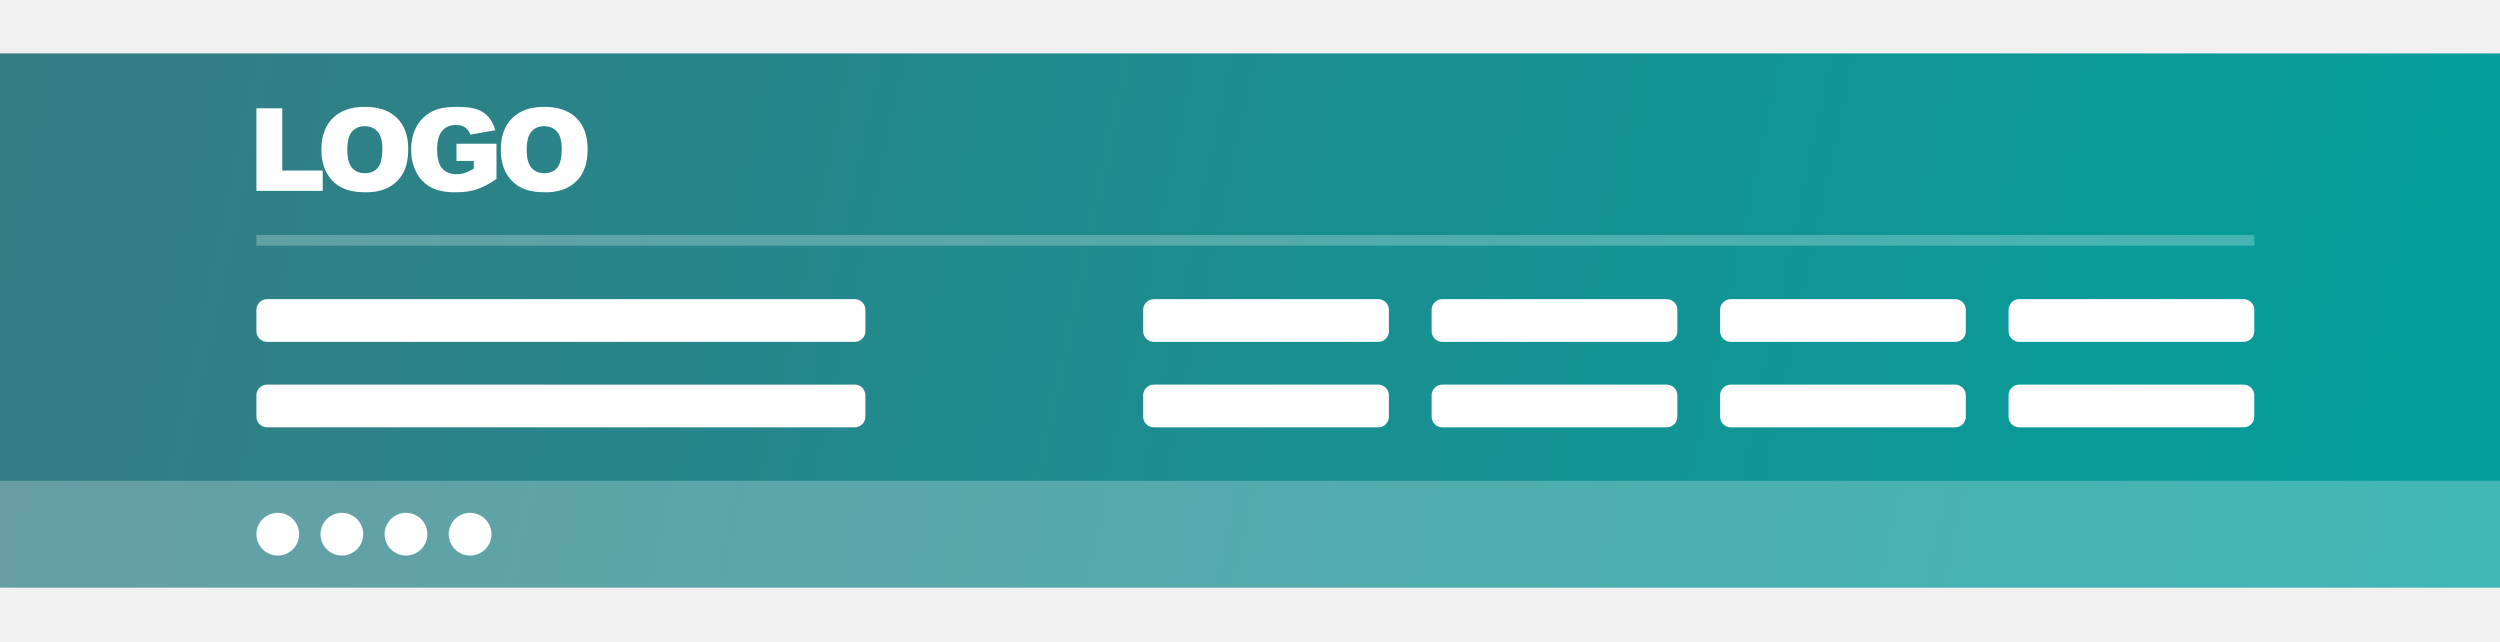
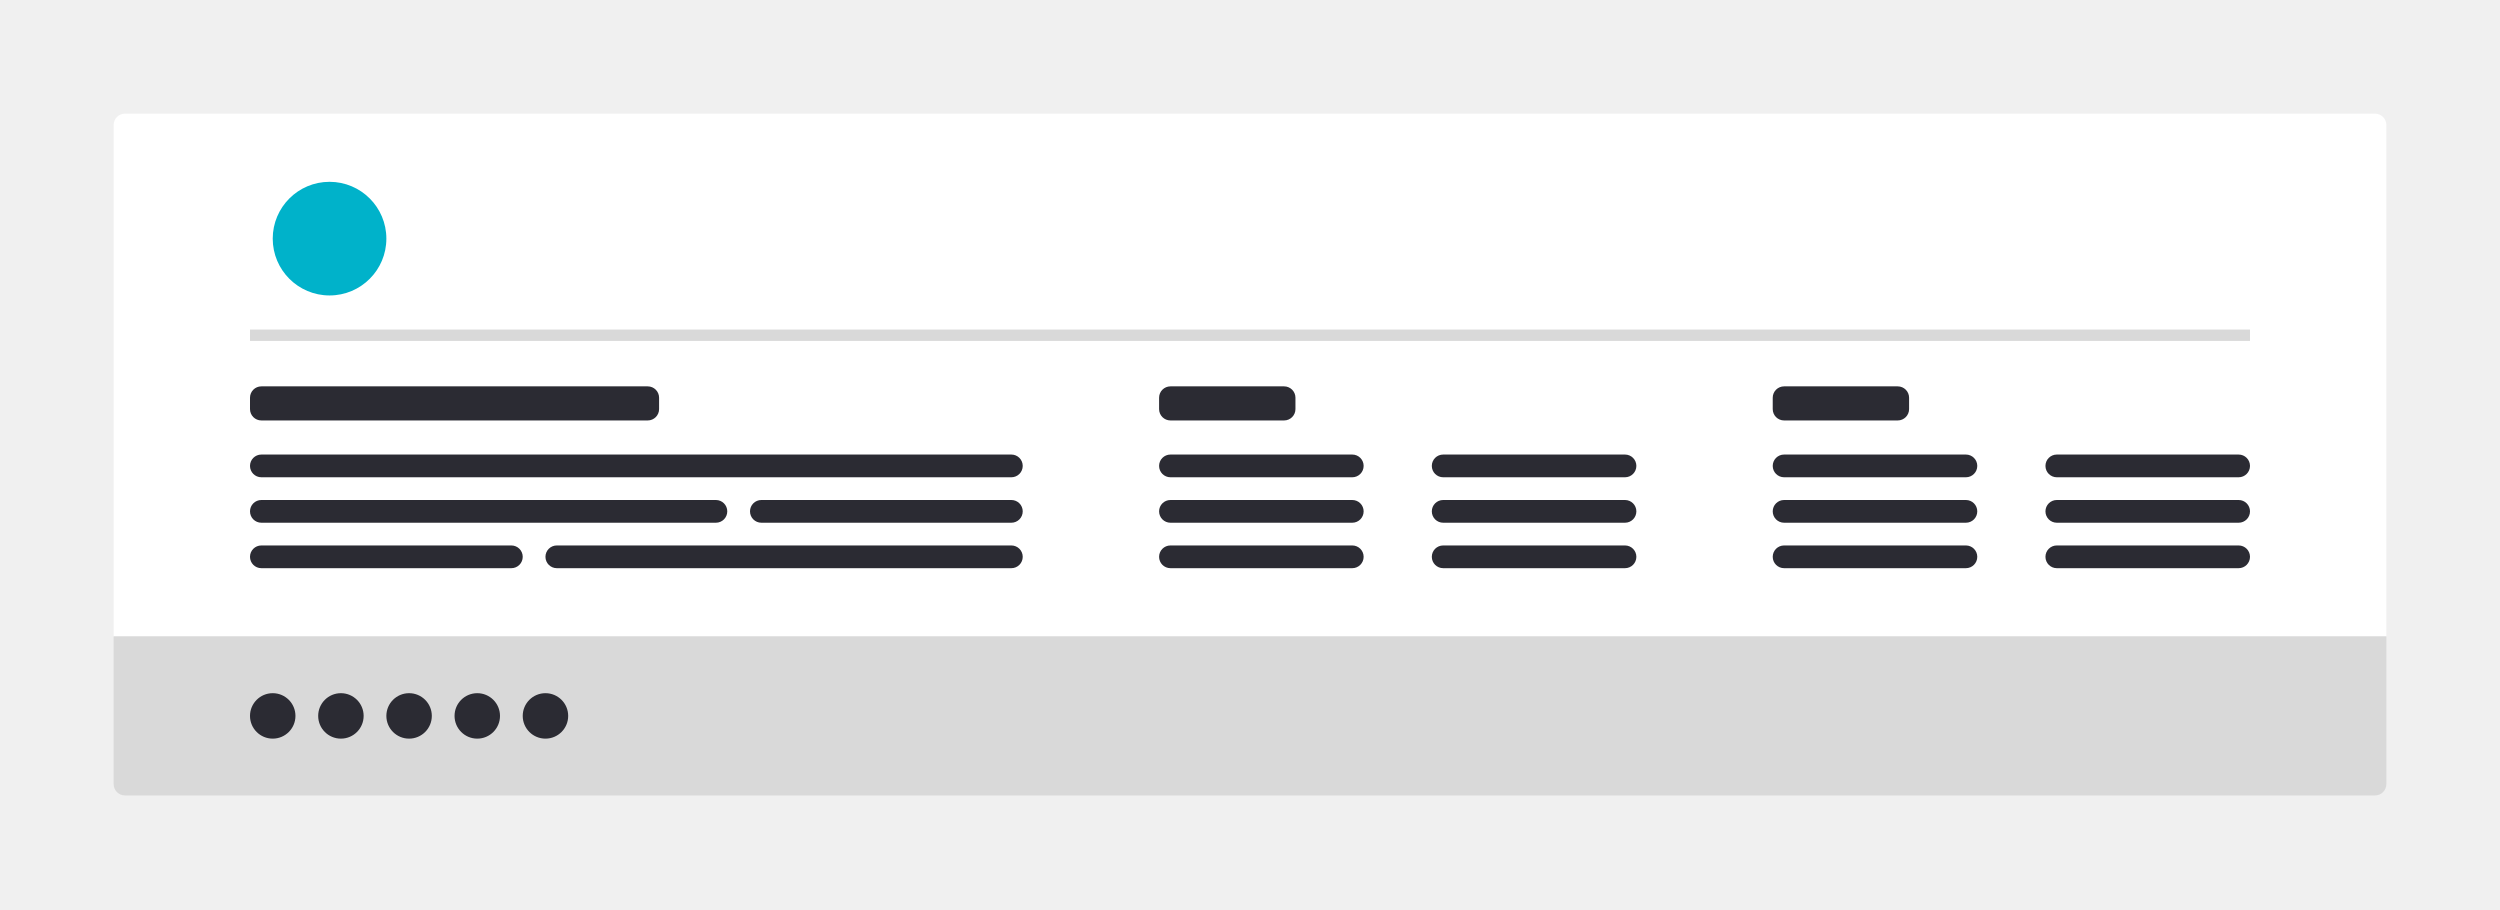
- <svg xmlns="http://www.w3.org/2000/svg" width="234" height="60" viewBox="0 0 234 60">
-   <rect y="5" width="234" height="50" fill="url(#bg_gradient)" />
-   <rect y="45" width="234" height="10" fill="white" fill-opacity="0.25" />
-   <rect x="24" y="36" width="57" height="4" rx="1" fill="white" />
-   <rect x="24" y="28" width="57" height="4" rx="1" fill="white" />
-   <rect x="107" y="36" width="23" height="4" rx="1" fill="white" />
-   <rect x="161" y="36" width="23" height="4" rx="1" fill="white" />
-   <rect x="107" y="28" width="23" height="4" rx="1" fill="white" />
-   <rect x="161" y="28" width="23" height="4" rx="1" fill="white" />
-   <rect x="134" y="36" width="23" height="4" rx="1" fill="white" />
-   <rect x="188" y="36" width="23" height="4" rx="1" fill="white" />
-   <rect x="134" y="28" width="23" height="4" rx="1" fill="white" />
-   <rect x="188" y="28" width="23" height="4" rx="1" fill="white" />
-   <rect x="24" y="22" width="187" height="1" fill="white" fill-opacity="0.25" />
-   <circle cx="26" cy="50" r="2" fill="white" />
-   <circle cx="32" cy="50" r="2" fill="white" />
-   <circle cx="38" cy="50" r="2" fill="white" />
-   <circle cx="44" cy="50" r="2" fill="white" />
-   <path d="M30.206 17.867V15.964H26.422V10.132H24V17.868L30.206 17.867ZM34.231 18C35.1 18 35.827 17.839 36.41 17.517C36.979 17.209 37.444 16.739 37.747 16.166C38.056 15.587 38.21 14.846 38.21 13.942C38.21 12.697 37.857 11.728 37.151 11.037C36.445 10.346 35.44 10 34.134 10C32.861 10 31.869 10.352 31.154 11.055C30.441 11.76 30.085 12.742 30.085 14.005C30.085 14.909 30.265 15.663 30.626 16.264C30.985 16.866 31.455 17.305 32.034 17.582C32.614 17.861 33.346 18 34.231 18ZM34.15 16.211C33.644 16.211 33.243 16.04 32.949 15.699C32.655 15.357 32.508 14.797 32.508 14.015C32.508 13.227 32.656 12.663 32.952 12.321C33.248 11.981 33.64 11.811 34.129 11.811C34.639 11.811 35.043 11.978 35.341 12.314C35.638 12.651 35.787 13.181 35.787 13.91C35.787 14.776 35.644 15.376 35.358 15.71C35.073 16.043 34.67 16.211 34.15 16.211ZM42.609 18C43.365 18 44.018 17.913 44.569 17.739C45.12 17.565 45.755 17.236 46.471 16.755V13.456H42.727V15.066H44.348V15.794C44.082 15.957 43.799 16.09 43.503 16.19C43.252 16.268 42.991 16.307 42.728 16.306C42.156 16.306 41.712 16.126 41.392 15.768C41.074 15.409 40.914 14.81 40.914 13.973C40.914 13.185 41.072 12.61 41.387 12.245C41.703 11.881 42.126 11.699 42.657 11.699C43.014 11.699 43.307 11.777 43.538 11.931C43.767 12.086 43.931 12.309 44.028 12.602L46.364 12.19C46.221 11.69 46.009 11.278 45.725 10.952C45.437 10.624 45.068 10.376 44.655 10.233C44.227 10.078 43.578 10 42.711 10C41.812 10 41.097 10.124 40.566 10.375C39.912 10.673 39.369 11.171 39.015 11.796C38.662 12.421 38.485 13.156 38.485 14C38.485 14.802 38.647 15.513 38.969 16.132C39.269 16.728 39.745 17.216 40.333 17.53C40.92 17.843 41.679 18 42.609 18ZM51.021 18C51.891 18 52.618 17.839 53.2 17.517C53.769 17.209 54.234 16.739 54.537 16.166C54.846 15.587 55 14.846 55 13.942C55 12.697 54.647 11.728 53.941 11.037C53.235 10.346 52.23 10 50.924 10C49.651 10 48.659 10.352 47.945 11.055C47.231 11.76 46.875 12.742 46.875 14.005C46.875 14.909 47.055 15.663 47.416 16.264C47.775 16.866 48.246 17.305 48.824 17.582C49.405 17.861 50.136 18 51.021 18ZM50.94 16.211C50.434 16.211 50.034 16.04 49.739 15.699C49.445 15.357 49.298 14.797 49.298 14.015C49.298 13.227 49.447 12.663 49.742 12.321C50.038 11.981 50.43 11.811 50.919 11.811C51.429 11.811 51.833 11.978 52.131 12.314C52.429 12.651 52.577 13.181 52.577 13.91C52.577 14.776 52.434 15.376 52.149 15.71C51.864 16.043 51.461 16.211 50.94 16.211Z" fill="white" />
-   <defs>
-     <linearGradient id="bg_gradient" x1="0" y1="5" x2="234" y2="55" gradientUnits="userSpaceOnUse">
-       <stop stop-color="#357C83" />
-       <stop offset="1" stop-color="#01A09D" />
-     </linearGradient>
-   </defs>
+ <svg xmlns="http://www.w3.org/2000/svg" width="220" height="80" viewBox="0 0 220 80" fill="none">
+   <path d="M10 11C10 10.448 10.448 10 11 10H209C209.552 10 210 10.448 210 11V56H10V11Z" fill="white" />
+   <rect x="156" y="34" width="12" height="3" rx="1" fill="#2B2B33" />
+   <rect x="156" y="48" width="18" height="2" rx="1" fill="#2B2B33" />
+   <rect x="180" y="48" width="18" height="2" rx="1" fill="#2B2B33" />
+   <rect x="156" y="44" width="18" height="2" rx="1" fill="#2B2B33" />
+   <rect x="180" y="44" width="18" height="2" rx="1" fill="#2B2B33" />
+   <rect x="156" y="40" width="18" height="2" rx="1" fill="#2B2B33" />
+   <rect x="180" y="40" width="18" height="2" rx="1" fill="#2B2B33" />
+   <rect x="102" y="34" width="12" height="3" rx="1" fill="#2B2B33" />
+   <rect x="102" y="48" width="18" height="2" rx="1" fill="#2B2B33" />
+   <rect x="126" y="48" width="18" height="2" rx="1" fill="#2B2B33" />
+   <rect x="102" y="44" width="18" height="2" rx="1" fill="#2B2B33" />
+   <rect x="126" y="44" width="18" height="2" rx="1" fill="#2B2B33" />
+   <rect x="102" y="40" width="18" height="2" rx="1" fill="#2B2B33" />
+   <rect x="126" y="40" width="18" height="2" rx="1" fill="#2B2B33" />
+   <rect x="22" y="29" width="176" height="1" fill="#D9D9D9" />
+   <path d="M10 56H210V69C210 69.552 209.552 70 209 70H11C10.448 70 10 69.552 10 69V56Z" fill="#D9D9D9" />
+   <circle cx="24" cy="63" r="2" fill="#2B2B33" />
+   <circle cx="30" cy="63" r="2" fill="#2B2B33" />
+   <circle cx="36" cy="63" r="2" fill="#2B2B33" />
+   <circle cx="42" cy="63" r="2" fill="#2B2B33" />
+   <circle cx="48" cy="63" r="2" fill="#2B2B33" />
+   <rect x="22" y="34" width="36" height="3" rx="1" fill="#2B2B33" />
+   <rect x="22" y="40" width="68" height="2" rx="1" fill="#2B2B33" />
+   <rect x="22" y="44" width="42" height="2" rx="1" fill="#2B2B33" />
+   <rect x="48" y="48" width="42" height="2" rx="1" fill="#2B2B33" />
+   <rect x="66" y="44" width="24" height="2" rx="1" fill="#2B2B33" />
+   <rect x="22" y="48" width="24" height="2" rx="1" fill="#2B2B33" />
+   <circle cx="29" cy="21" r="5" fill="#00B2CA" />
</svg>
